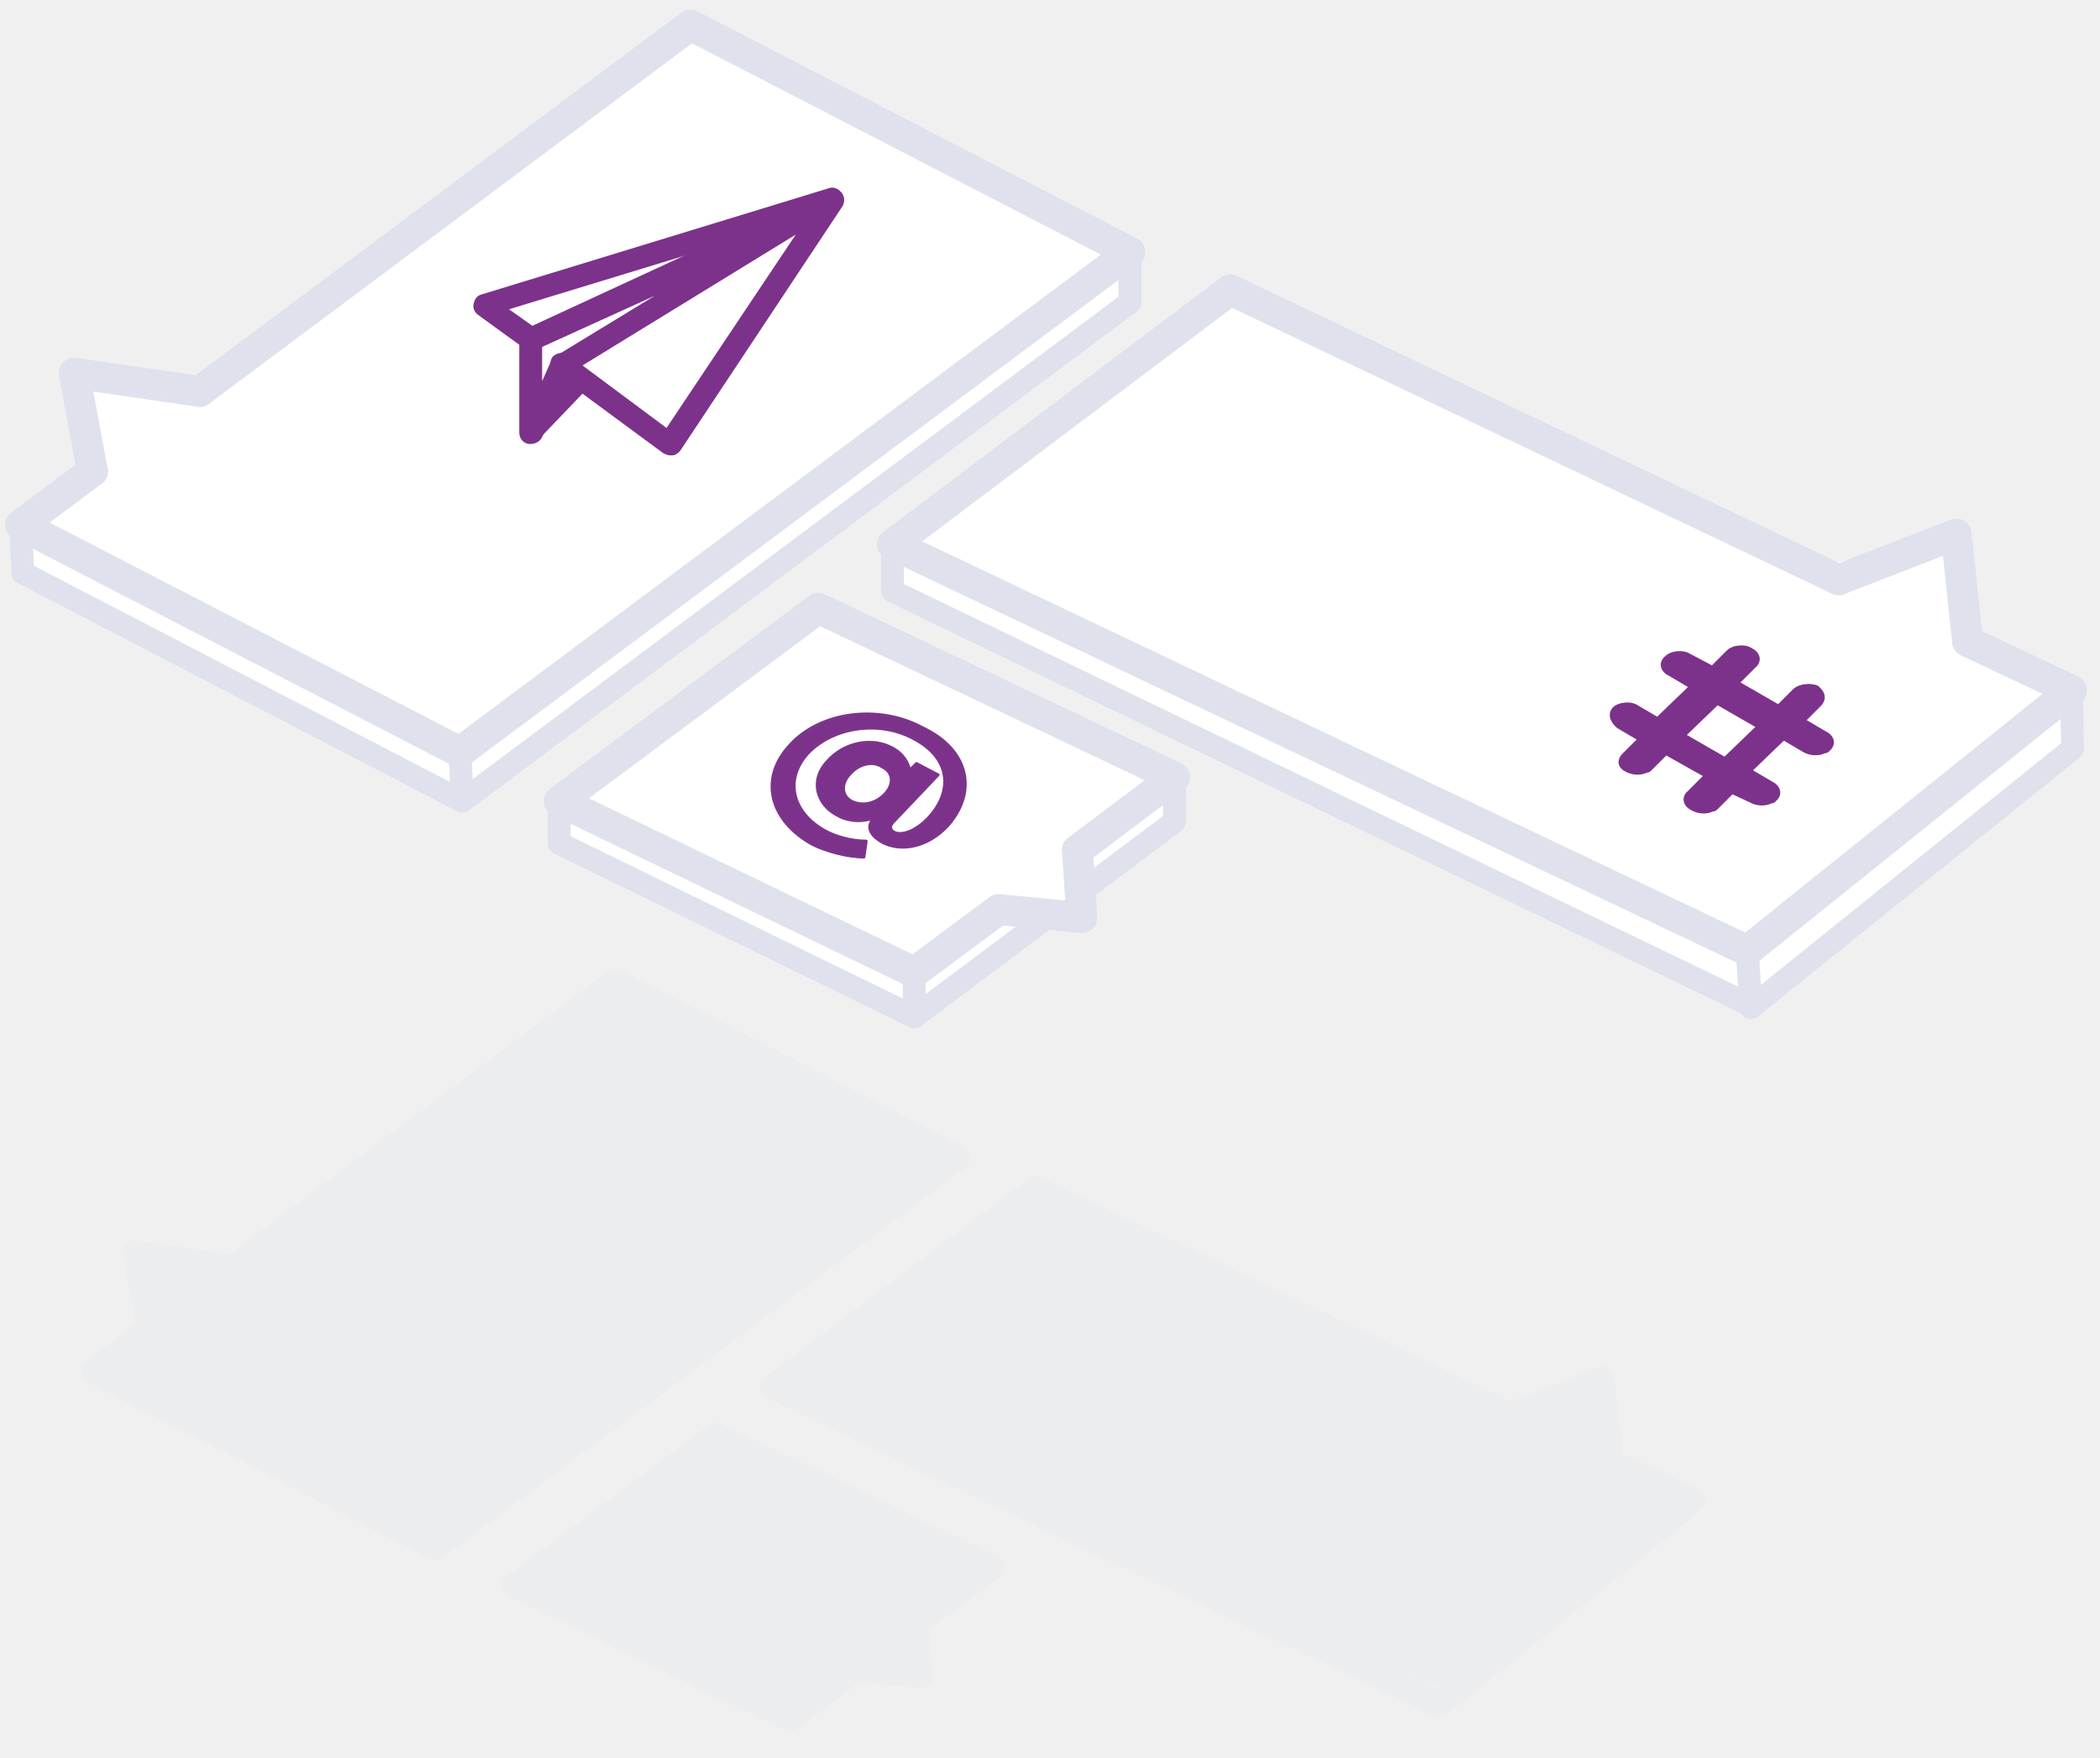
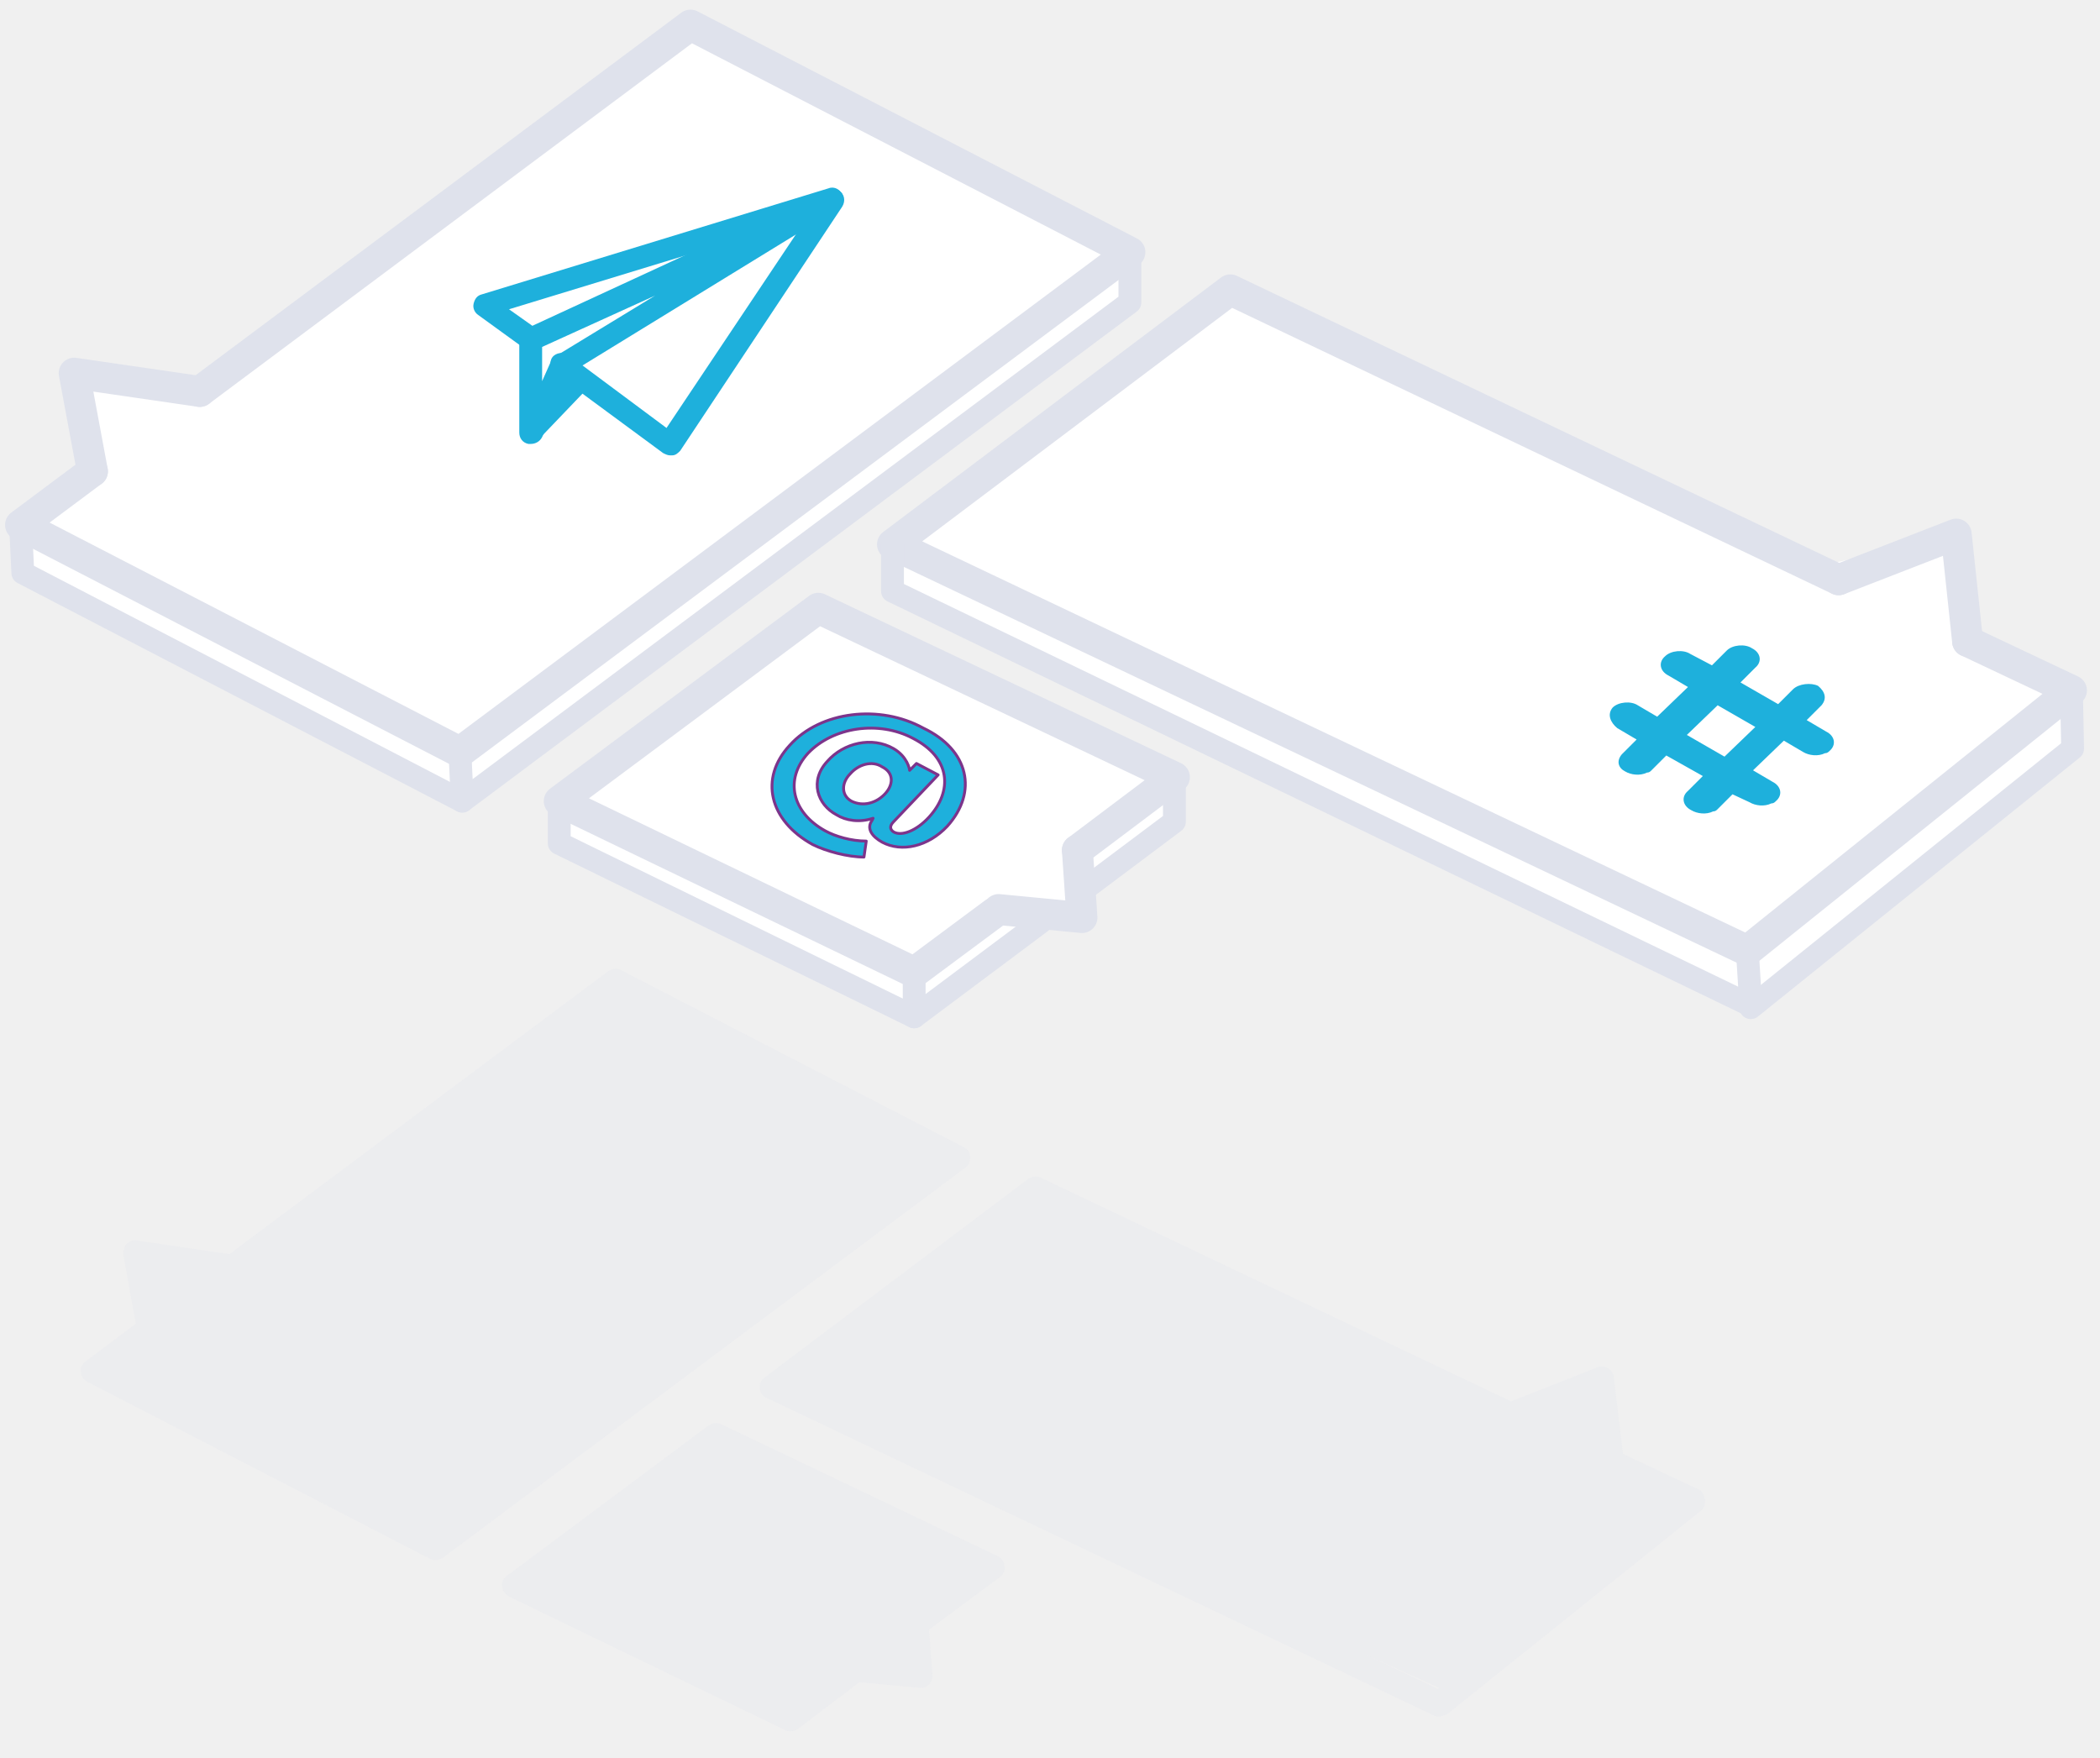
<svg xmlns="http://www.w3.org/2000/svg" version="1.1" id="Calque_1" x="0px" y="0px" width="184px" height="154px" viewBox="0 0 184 154" style="enable-background:new 0 0 184 154;" xml:space="preserve">
  <style type="text/css">
	.st0{opacity:0.25;}
	.st1{fill:none;}
	.st2{fill:#DFE2EC;}
	.st3{fill:#FFFFFF;}
	.st4{fill:none;stroke:#DFE2EC;stroke-width:2.711;stroke-linecap:round;stroke-linejoin:round;stroke-miterlimit:10;}
	.st5{fill:none;stroke:#DFE2EC;stroke-width:2;stroke-linecap:round;stroke-linejoin:round;stroke-miterlimit:10;}
- 	.st6{fill:#7C328A;}
- 	.st7{fill:#7C328A;stroke:#7C348B;stroke-width:0.25;stroke-linejoin:round;stroke-miterlimit:10;}
+ 	.st6{fill:#1EB0DC;}
+ 	.st7{fill:#1EB0DC;stroke:#7C348B;stroke-width:0.25;stroke-linejoin:round;stroke-miterlimit:10;}
</style>
  <g>
    <g class="st0">
      <polygon class="st1" points="69.1,149.5 69.1,149.5 69.4,149.2   " />
      <polygon class="st1" points="38,134.4 38.1,134.4 56.7,120.5   " />
      <path class="st1" d="M133.2,124.7c0.2,0,0.5-0.1,0.7-0.3L133.2,124.7z" />
      <polygon class="st1" points="119.7,145 126,148 126.1,147.9   " />
      <path class="st2" d="M85,101.4c0-0.4-0.2-0.7-0.6-0.9l-30-15.5c-0.4-0.2-0.8-0.1-1.1,0.1l-33.2,24.8l-8.1-1.2    c-0.3-0.1-0.7,0.1-0.9,0.3c-0.2,0.2-0.3,0.6-0.3,0.9l1.1,6.1l-4.4,3.3c-0.3,0.2-0.5,0.6-0.4,0.9c0,0.4,0.2,0.7,0.6,0.9l30,15.5    c0.2,0.1,0.3,0.1,0.5,0.1c0.2,0,0.4-0.1,0.6-0.2l45.8-34.2C84.9,102.1,85,101.8,85,101.4z M38.1,134.4L38.1,134.4l18.6-13.9    L38.1,134.4z" />
      <path class="st2" d="M148.8,130.5l-6.6-3.1l-0.8-6.7c0-0.3-0.2-0.6-0.5-0.8c-0.3-0.2-0.6-0.2-0.9-0.1l-7.6,3l-41.2-19.6    c-0.4-0.2-0.8-0.1-1.1,0.1l-23.1,17.4c-0.3,0.2-0.5,0.6-0.4,1c0,0.4,0.3,0.7,0.6,0.8l58.4,27.8c0.1,0.1,0.3,0.1,0.5,0.1    c0.2,0,0.5-0.1,0.7-0.2l22.2-17.8c0.3-0.2,0.4-0.6,0.4-0.9C149.3,130.9,149.1,130.6,148.8,130.5z M133.8,124.4    c-0.2,0.1-0.5,0.2-0.7,0.3L133.8,124.4z M119.7,145l6.4,2.9L126,148L119.7,145z" />
      <path class="st2" d="M87.5,136.4l-24.3-11.6c-0.4-0.2-0.8-0.1-1.1,0.1l-17.7,13.2c-0.3,0.2-0.5,0.6-0.4,0.9c0,0.4,0.3,0.7,0.6,0.9    l24.2,11.7c0.1,0.1,0.3,0.1,0.5,0.1c0.2,0,0.4-0.1,0.6-0.2l5.4-4.1l5.3,0.5c0,0,0.1,0,0.1,0c0.3,0,0.5-0.1,0.7-0.3    c0.2-0.2,0.3-0.5,0.3-0.8l-0.3-4l6.2-4.6c0.3-0.2,0.5-0.6,0.4-1C88,136.9,87.8,136.6,87.5,136.4z M69.1,149.5L69.1,149.5l0.3-0.2    L69.1,149.5z" />
    </g>
    <g>
      <polygon class="st3" points="2.9,46 2,50.2 41.5,69.8 99.6,26 97.4,22.1 60.5,2.2 17.1,34.3 6.5,32.7 8.5,40.4   " />
      <polygon class="st3" points="49,70.2 49.6,74.2 80.1,89.1 91.2,80.8 103.4,71.8 102.9,68.1 71.7,53.3   " />
-       <polygon class="st3" points="78.2,52.2 153.4,88.3 182.2,64.1 180.8,60.1 171.8,56.2 170.2,47.2 157.2,50.1 108.3,26.3 79.6,47.7       " />
+       <polygon class="st3" points="78.2,52.2 153.4,88.3 182.2,64.1 180.8,60.1 171.8,56.2 170.2,47.2 157.2,50.1 108.3,26.3 79.6,47.7      " />
      <g>
        <polyline class="st4" points="17.5,34.3 60.5,2.2 99,22.1 40.3,65.9 1.8,46 8.1,41.3    " />
        <polyline class="st4" points="172.4,56.2 181.5,60.5 153.1,83.3 78.2,47.7 107.8,25.4 161.1,50.8    " />
        <polyline class="st4" points="87.1,80 80.1,85.2 49,70.2 71.7,53.3 102.9,68.1 94.4,74.5    " />
        <polyline class="st5" points="40.3,65.9 40.5,70.2 99,26.5 99,22.1    " />
        <polyline class="st5" points="40.5,70.2 2,50.2 1.8,46    " />
        <polyline class="st4" points="8.1,41.3 6.5,32.7 17.5,34.3    " />
        <polyline class="st4" points="161.1,50.8 171.4,46.8 172.4,56.2    " />
        <polyline class="st5" points="78.2,47.7 78.2,51.8 153.4,88.1 153.1,83.3    " />
        <polyline class="st5" points="153.4,88.3 181.6,65.6 181.5,60.5    " />
        <polyline class="st5" points="49,70.2 49,73.9 80.1,89.1 80.1,85.2    " />
        <polyline class="st5" points="95.3,77.7 102.9,72 102.9,68.1    " />
        <line class="st5" x1="80.1" y1="89.1" x2="91.2" y2="80.8" />
        <polyline class="st4" points="87.5,79.7 94.8,80.4 94.4,74.5    " />
      </g>
    </g>
    <g>
      <path class="st6" d="M157.1,60.4l-1.3,1.3l-3.3-1.9l1.3-1.3c0.6-0.5,0.5-1.3-0.3-1.7c-0.6-0.4-1.7-0.3-2.2,0.2l-1.3,1.3l-1.9-1    c-0.6-0.4-1.7-0.3-2.2,0.2c-0.6,0.5-0.5,1.3,0.3,1.7l1.7,1l-2.7,2.6l-1.7-1c-0.6-0.4-1.7-0.3-2.2,0.2c-0.5,0.6-0.2,1.3,0.4,1.8    l1.7,1l-1.3,1.3c-0.5,0.6-0.3,1.2,0.3,1.5c0.5,0.3,1.3,0.4,1.9,0.1c0.2,0,0.3-0.1,0.4-0.2l1.3-1.3l3.2,1.8l-1.3,1.3    c-0.6,0.5-0.5,1.3,0.3,1.7c0.5,0.3,1.3,0.4,1.9,0.1c0.2,0,0.3-0.1,0.4-0.2l1.3-1.3l1.5,0.7c0.5,0.3,1.3,0.4,1.9,0.1    c0.2,0,0.3-0.1,0.4-0.2c0.6-0.5,0.5-1.3-0.3-1.7l-1.7-1l2.7-2.6l1.7,1c0.5,0.3,1.3,0.4,1.9,0.1c0.2,0,0.3-0.1,0.4-0.2    c0.6-0.5,0.5-1.3-0.3-1.7l-1.7-1l1.3-1.3c0.5-0.6,0.3-1.2-0.3-1.7C158.7,59.8,157.6,59.9,157.1,60.4z M151.1,66.3l-3.3-1.9    l2.7-2.6l3.3,1.9L151.1,66.3z" />
    </g>
    <g>
      <polygon class="st3" points="71.7,18.3 58.7,38.9 49.3,32 46.5,37.4 46.5,30 42.5,26.8   " />
      <g>
        <path class="st6" d="M46.5,38.9c-0.1,0-0.1,0-0.2,0c-0.5-0.1-0.8-0.5-0.8-1v-8.2c0-0.4,0.2-0.7,0.6-0.9l26.4-12.2     c0.5-0.2,1.1,0,1.3,0.4c0.2,0.5,0.1,1-0.4,1.3L50.1,32.6l-2.6,5.7C47.3,38.7,46.9,38.9,46.5,38.9z M47.5,30.4v3l0.8-1.8     c0.1-0.2,0.2-0.3,0.4-0.4l8.7-5.3L47.5,30.4z" />
        <path class="st6" d="M46.5,30.7c-0.2,0-0.4-0.1-0.6-0.2l-4-2.9c-0.3-0.2-0.5-0.6-0.4-1c0.1-0.4,0.3-0.7,0.7-0.8l30.4-9.3     c0.5-0.2,1.1,0.1,1.2,0.7c0.2,0.5-0.1,1.1-0.7,1.2l-28.5,8.7l2.4,1.7c0.4,0.3,0.5,0.9,0.2,1.4C47.1,30.6,46.8,30.7,46.5,30.7z" />
        <path class="st6" d="M58.7,39.9c-0.2,0-0.4-0.1-0.6-0.2l-9.5-7c-0.4-0.3-0.5-1-0.2-1.4c0.3-0.4,1-0.5,1.4-0.2l8.6,6.4L72.1,17     c0.3-0.5,0.9-0.6,1.4-0.3c0.5,0.3,0.6,0.9,0.3,1.4L59.6,39.5c-0.2,0.2-0.4,0.4-0.7,0.4C58.9,39.9,58.8,39.9,58.7,39.9z" />
        <polygon class="st6" points="47.2,38.5 51.7,33.8 48.9,32.5    " />
      </g>
    </g>
    <g>
      <path class="st7" d="M83,72.4c-1.7,1.8-4,2.3-5.7,1.4c-0.9-0.5-1.4-1.2-0.9-1.9l0.1-0.2c-1.2,0.4-2.4,0.2-3.2-0.3    c-1.7-0.9-2.4-3-0.8-4.7c1.4-1.6,3.9-2.2,5.8-1.1c1.2,0.7,1.4,1.8,1.4,1.9l0.6-0.6l1.9,1L78.3,72c-0.4,0.4-0.3,0.7,0,0.9    c0.7,0.4,2-0.1,3.1-1.3c2.1-2.3,1.9-5.2-1.4-6.9c-3-1.6-7-1-9.2,1.3c-2.1,2.3-1.4,5.2,1.5,6.8c0.9,0.5,2.3,0.9,3.6,0.9l-0.2,1.4    c-1.4,0-3.3-0.5-4.5-1.1c-3.8-2.1-4.7-5.8-2-8.7c2.7-3,7.9-3.6,11.7-1.5C84.9,65.7,85.7,69.4,83,72.4z M74.5,67.8    c-0.8,0.8-0.8,1.9,0.1,2.4c1,0.5,2.2,0.2,3-0.7c0.7-0.8,0.7-1.8-0.3-2.3C76.4,66.6,75.2,67,74.5,67.8z" />
    </g>
  </g>
</svg>
